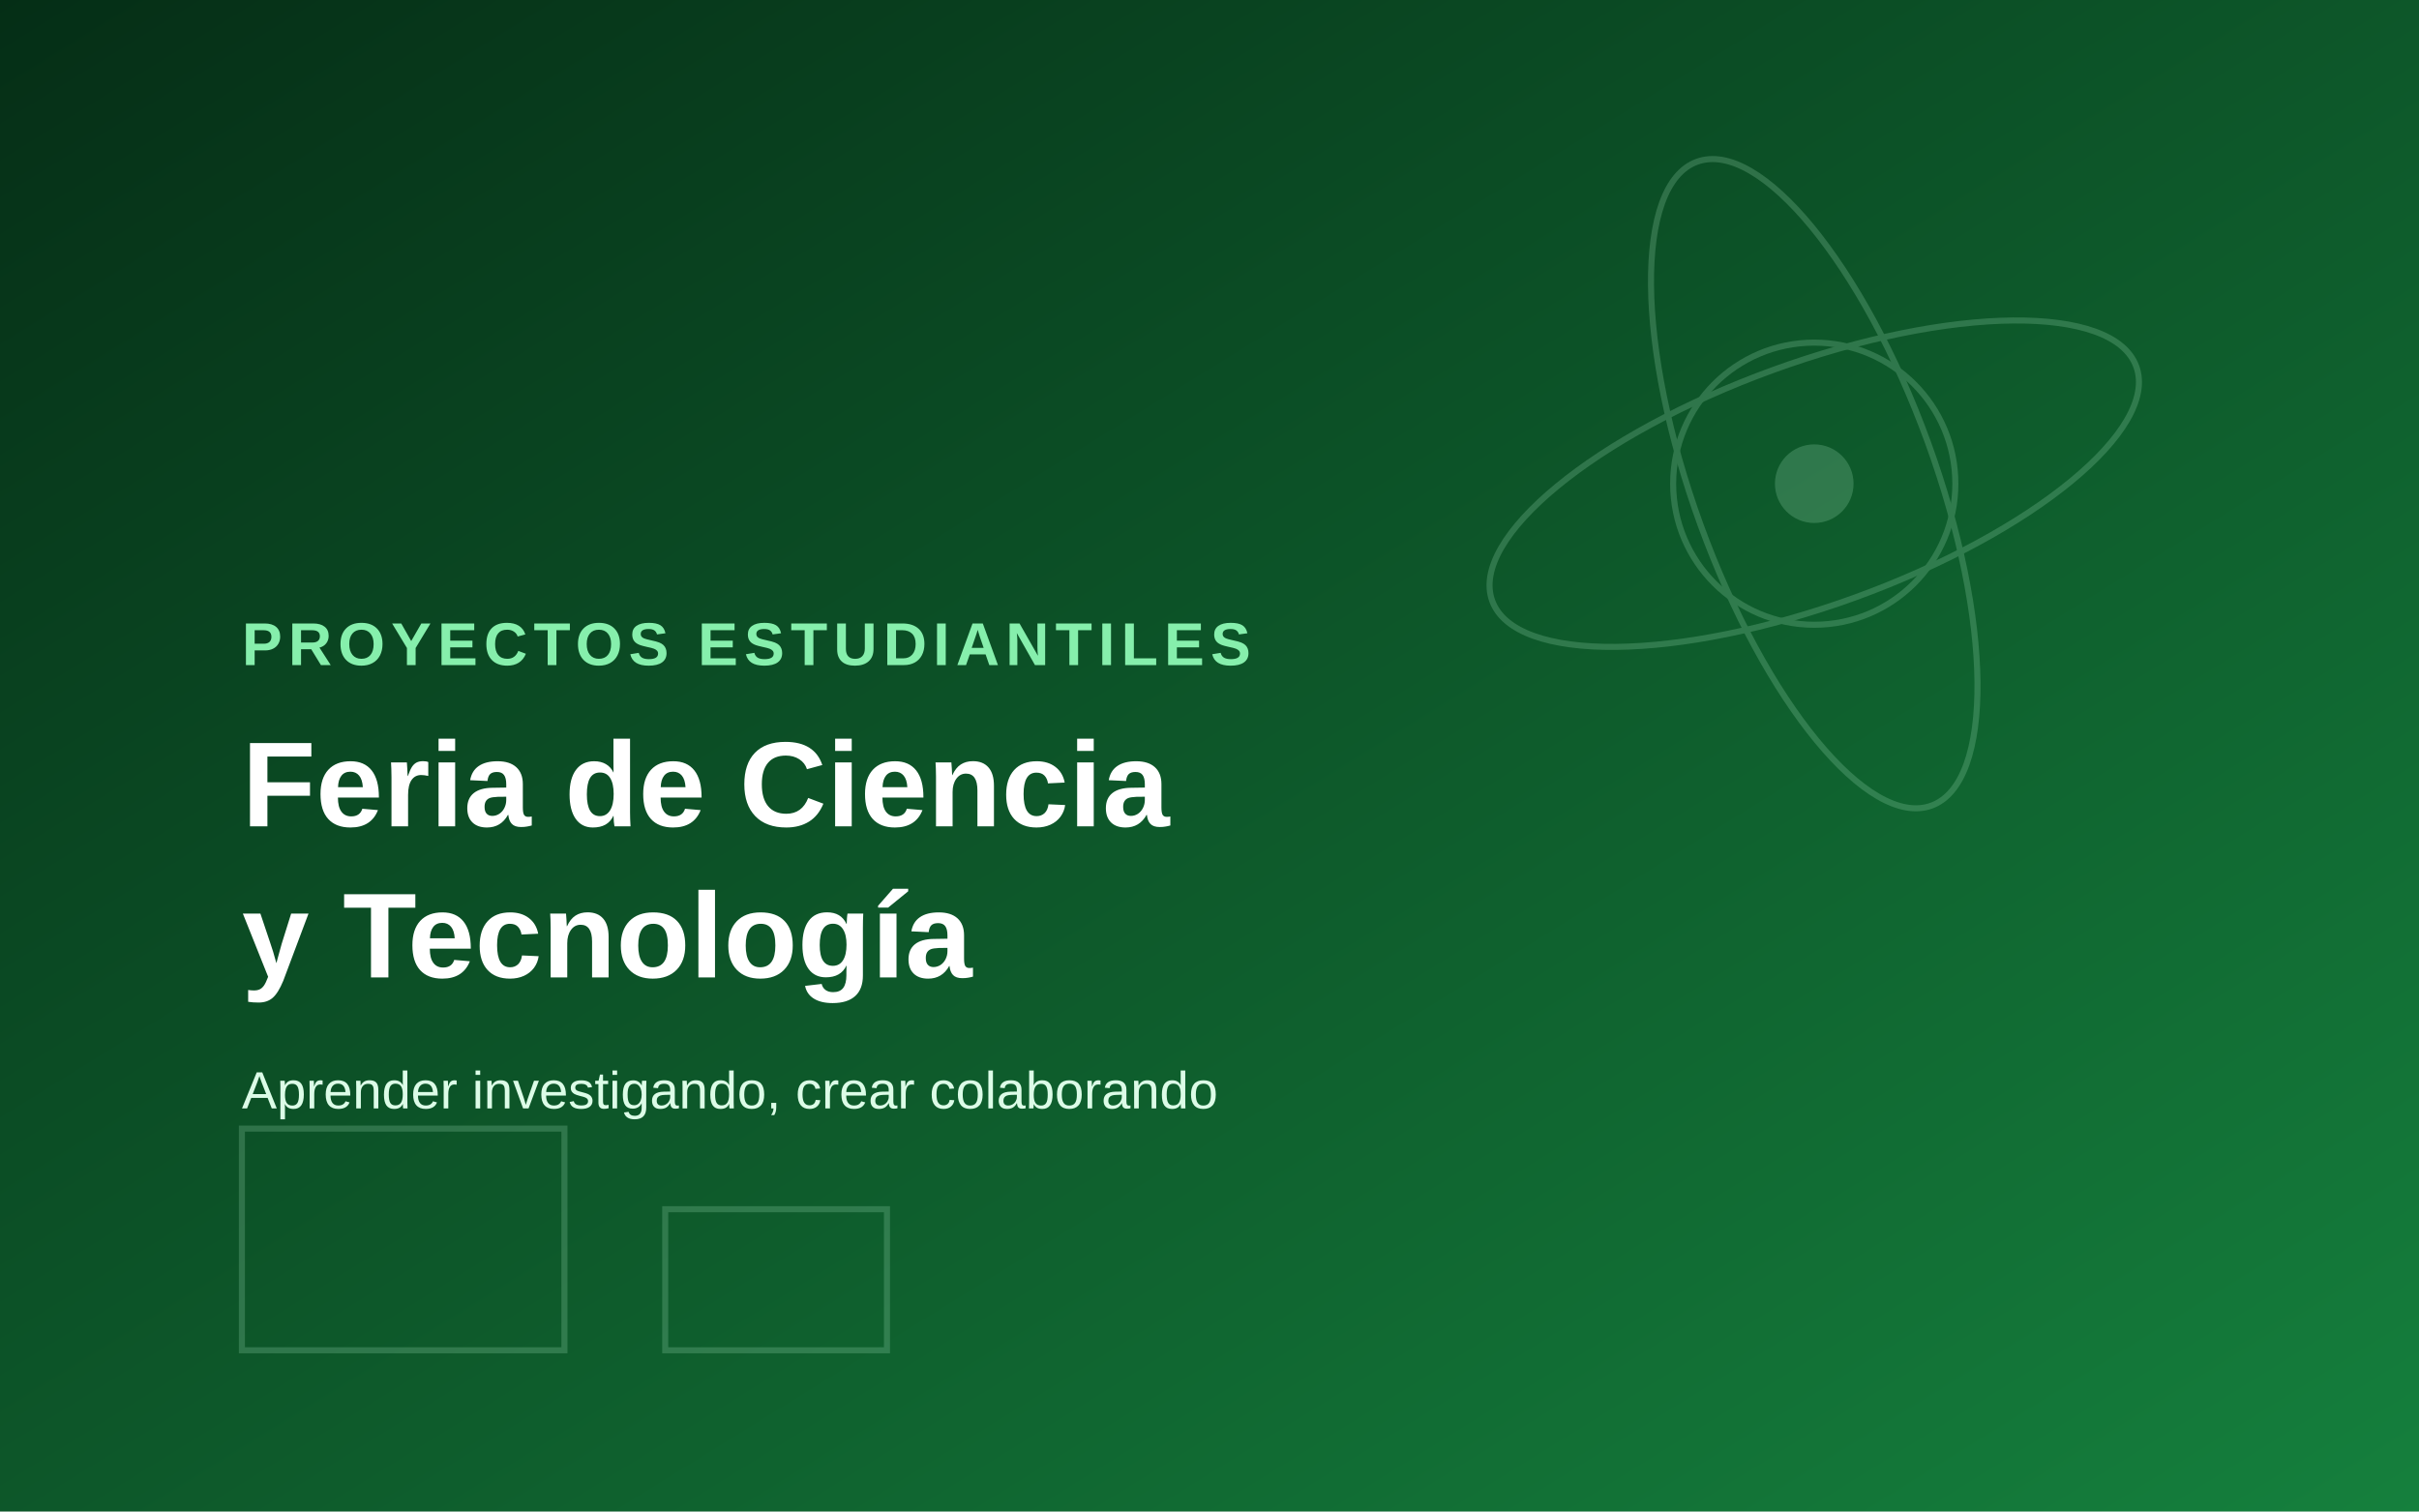
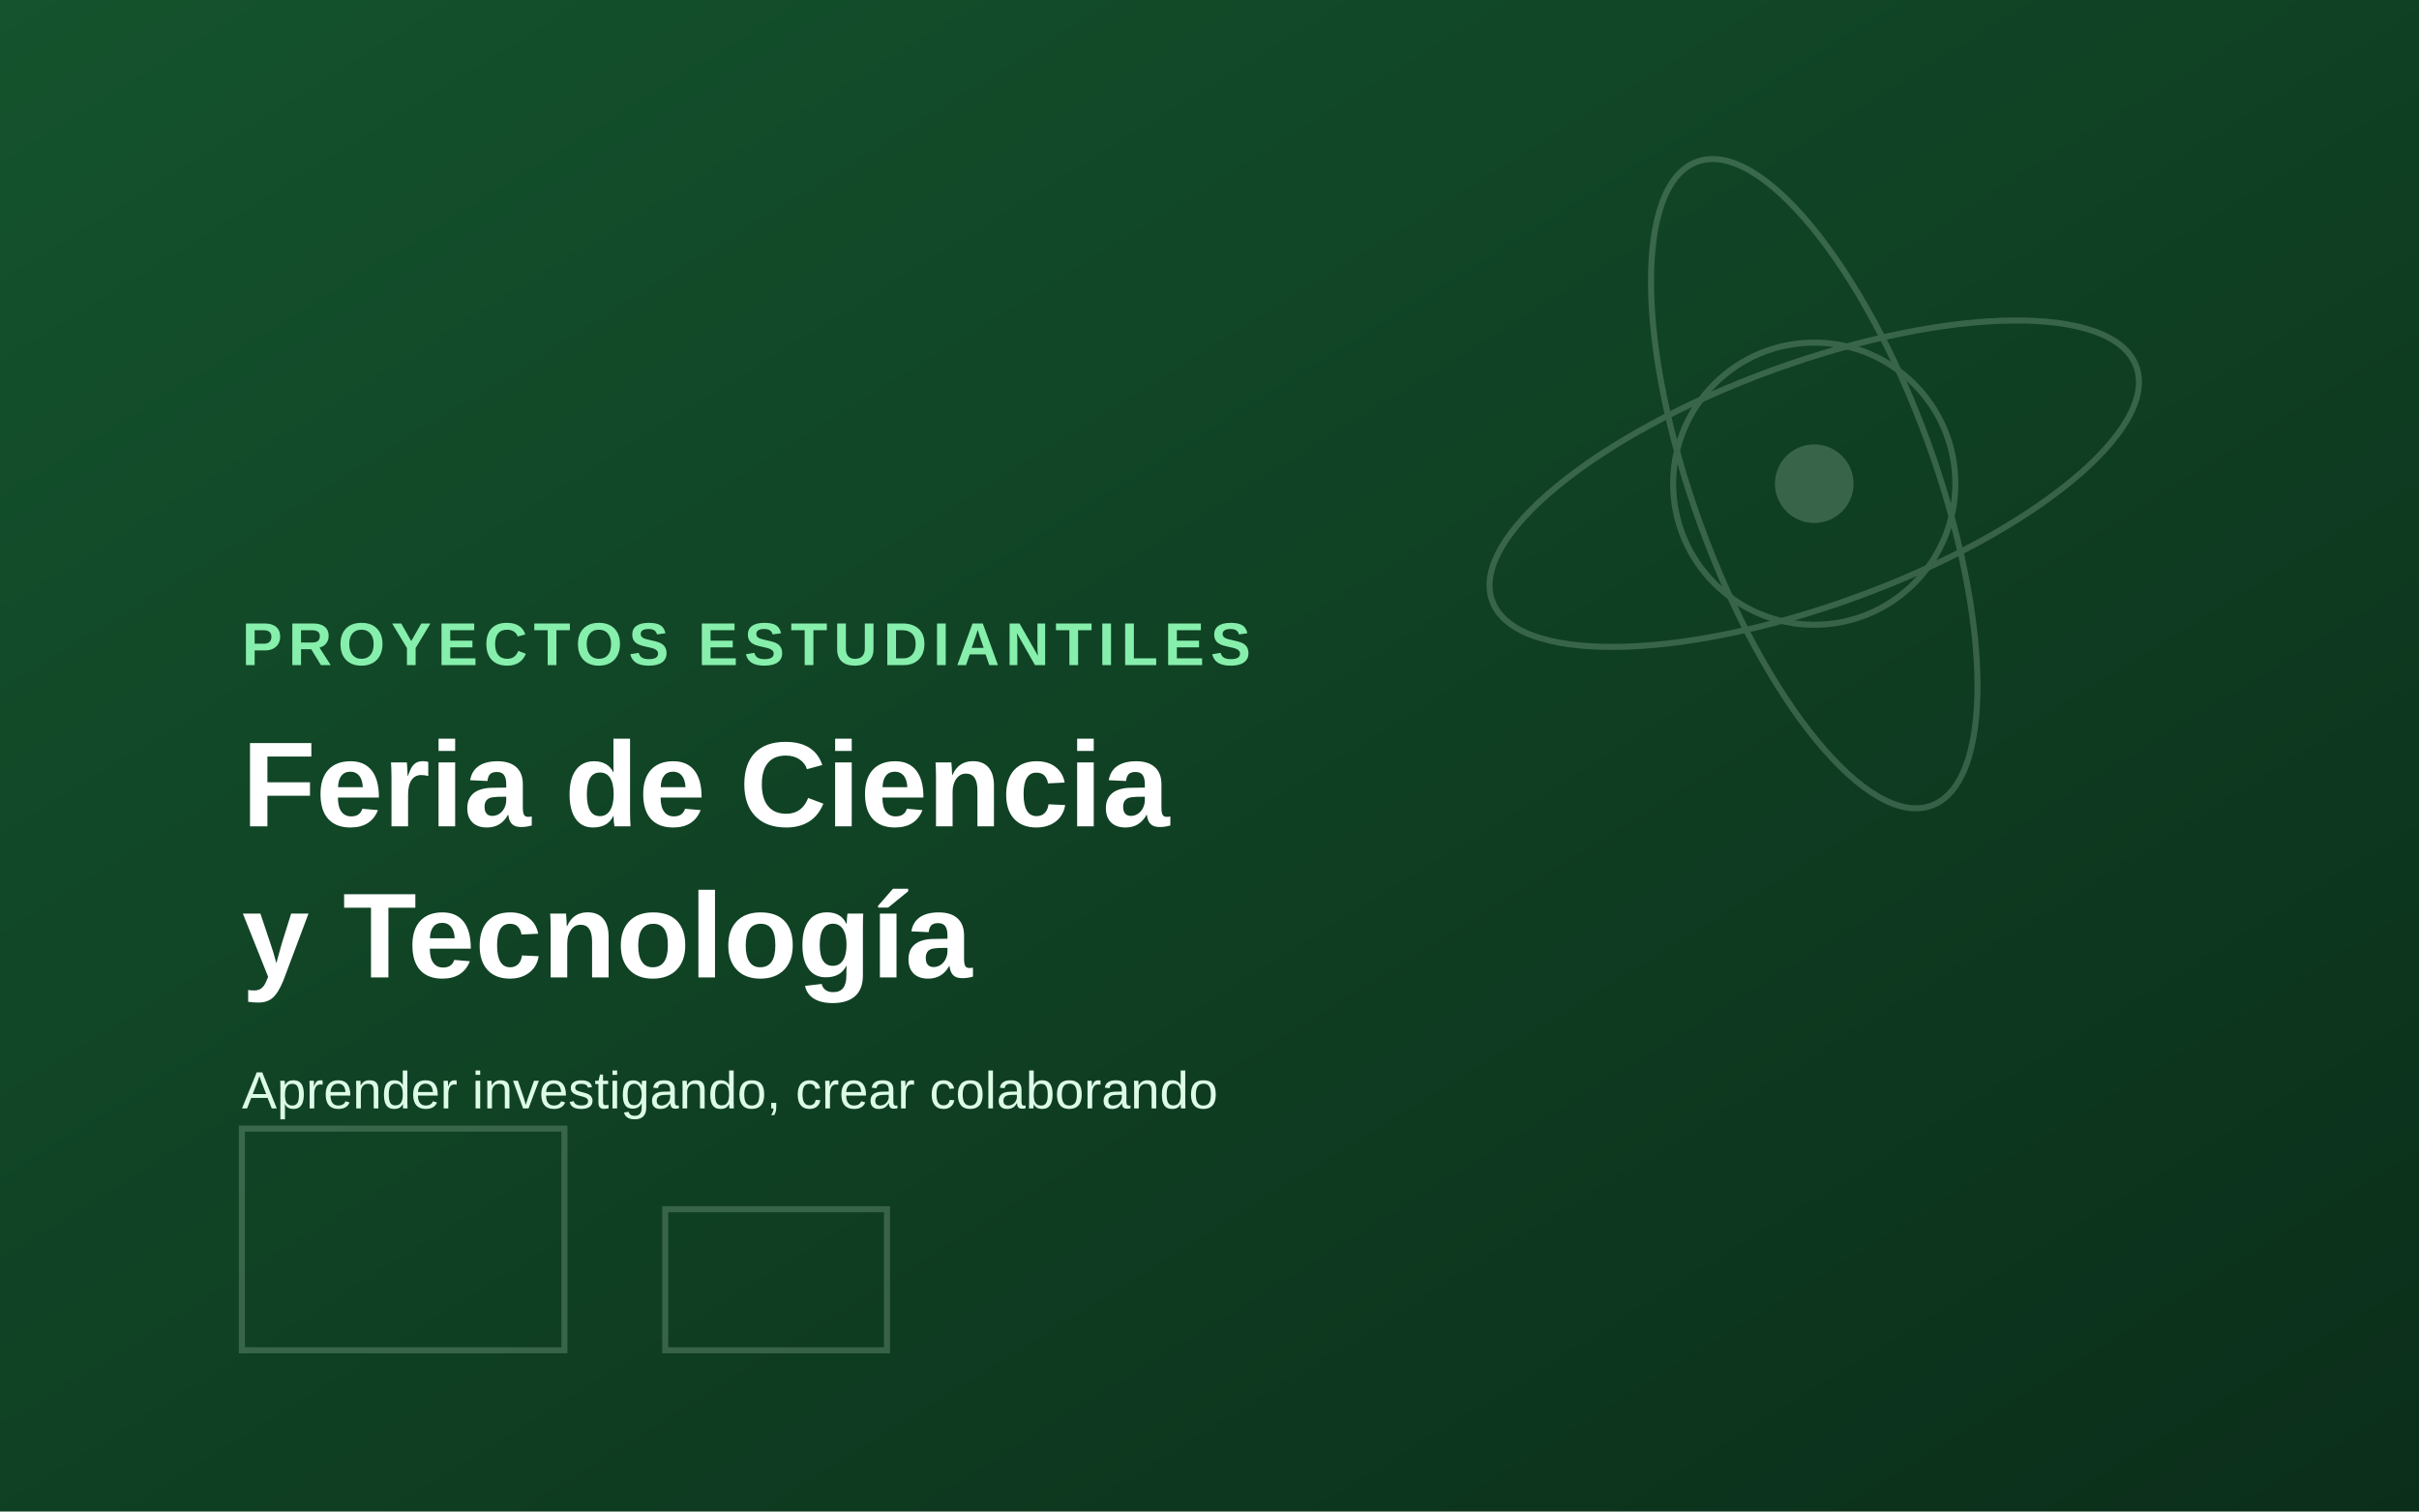
<svg xmlns="http://www.w3.org/2000/svg" viewBox="0 0 1200 750" role="img" aria-label="Feria de Ciencia y Tecnología">
  <defs>
    <linearGradient id="bg" x1="0" y1="0" x2="1" y2="1">
-       <stop offset="0" stop-color="#052e16" />
-       <stop offset="1" stop-color="#15803d" />
+       <stop offset="0" stop-color="#14532D" />
+       <stop offset="1" stop-color="#0B2E1A" />
    </linearGradient>
  </defs>
  <rect width="1200" height="750" fill="url(#bg)" />
-   <g opacity="0.2" stroke="#bbf7d0" stroke-width="3" fill="none">
+   <g opacity="0.2" stroke="#DCFCE7" stroke-width="3" fill="none">
    <circle cx="900" cy="240" r="70" />
    <ellipse cx="900" cy="240" rx="170" ry="60" transform="rotate(-20 900 240)" />
    <ellipse cx="900" cy="240" rx="170" ry="60" transform="rotate(70 900 240)" />
-     <circle cx="900" cy="240" r="18" fill="#bbf7d0" />
+     <circle cx="900" cy="240" r="18" fill="#DCFCE7" />
    <path d="M120 560 h160 v110 h-160 z" />
    <path d="M330 600 h110 v70 h-110 z" />
  </g>
-   <text x="120" y="330" font-family="Segoe UI, Arial, sans-serif" font-size="30" font-weight="600" fill="#86efac" letter-spacing="3">PROYECTOS ESTUDIANTILES</text>
+   <text x="120" y="330" font-family="Segoe UI, Arial, sans-serif" font-size="30" font-weight="600" fill="#86EFAC" letter-spacing="3">PROYECTOS ESTUDIANTILES</text>
  <text x="120" y="410" font-family="Segoe UI, Arial, sans-serif" font-size="60" font-weight="800" fill="#ffffff">Feria de Ciencia</text>
  <text x="120" y="485" font-family="Segoe UI, Arial, sans-serif" font-size="60" font-weight="800" fill="#ffffff">y Tecnología</text>
-   <text x="120" y="550" font-family="Segoe UI, Arial, sans-serif" font-size="26" fill="#dcfce7">Aprender investigando, crear colaborando</text>
+   <text x="120" y="550" font-family="Segoe UI, Arial, sans-serif" font-size="26" fill="#DCFCE7">Aprender investigando, crear colaborando</text>
</svg>
